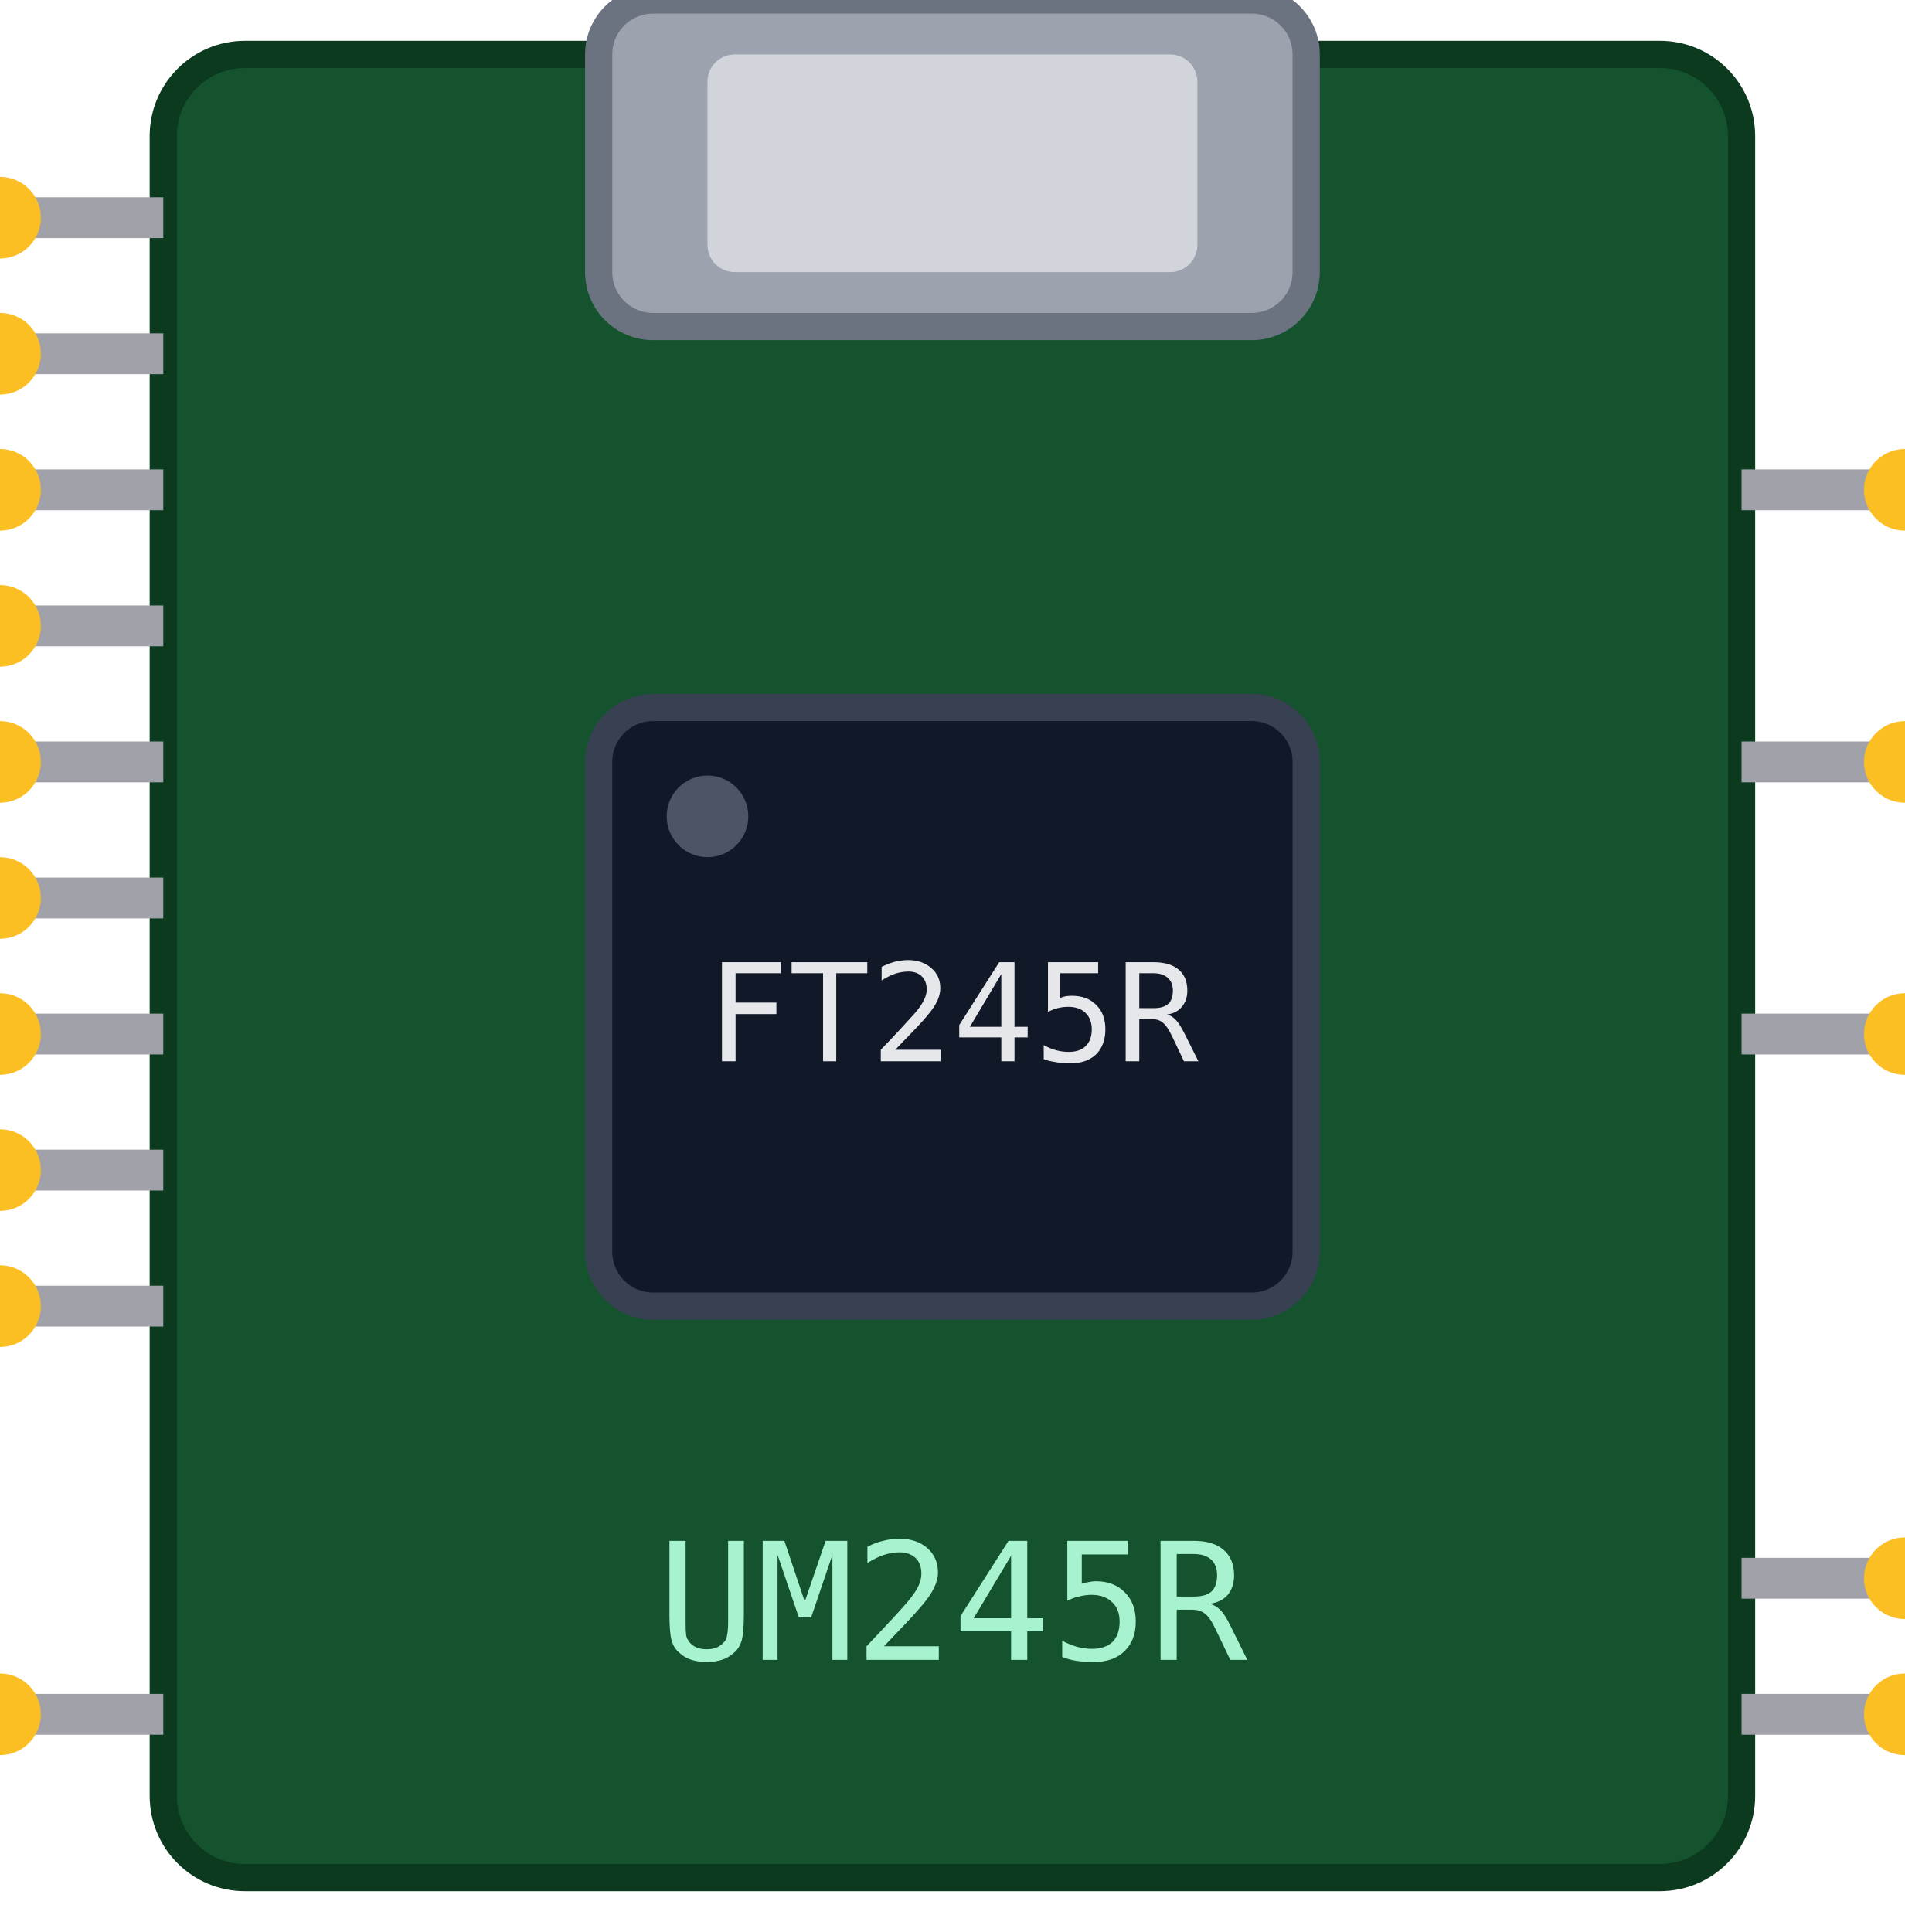
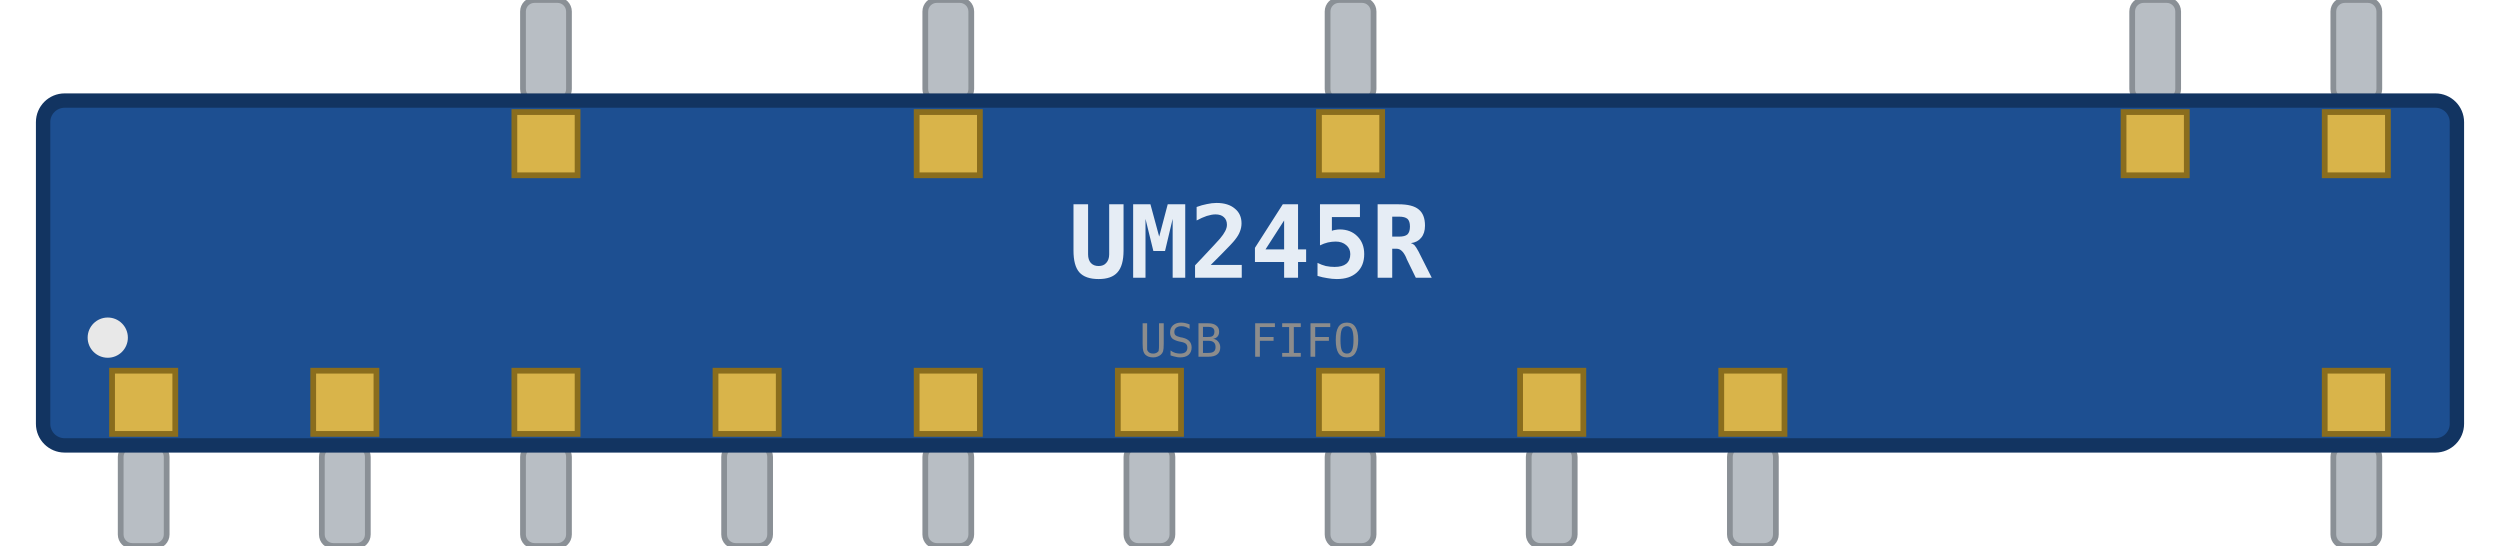
- <svg xmlns="http://www.w3.org/2000/svg" viewBox="0 0 70 71" width="70" height="71">
-   <rect x="6" y="2" width="58" height="67" rx="3" fill="#14532d" stroke="#0c3a1f" stroke-width="1" />
-   <rect x="22" y="0" width="26" height="12" rx="2" fill="#9ca3af" stroke="#6b7280" stroke-width="1" />
-   <rect x="26" y="2" width="18" height="8" rx="1" fill="#d1d5db" />
-   <rect x="22" y="26" width="26" height="22" rx="2" fill="#111827" stroke="#374151" stroke-width="1" />
-   <circle cx="26" cy="30" r="1.5" fill="#4b5563" />
-   <text x="35" y="39" text-anchor="middle" fill="#e5e7eb" font-size="5" font-family="monospace">FT245R</text>
-   <text x="35" y="61" text-anchor="middle" fill="#a7f3d0" font-size="6" font-family="monospace">UM245R</text>
-   <g stroke="#a1a1aa" stroke-width="1.5">
-     <line x1="0" y1="8" x2="6" y2="8" />
-     <line x1="0" y1="13" x2="6" y2="13" />
-     <line x1="0" y1="18" x2="6" y2="18" />
-     <line x1="0" y1="23" x2="6" y2="23" />
-     <line x1="0" y1="28" x2="6" y2="28" />
-     <line x1="0" y1="33" x2="6" y2="33" />
-     <line x1="0" y1="38" x2="6" y2="38" />
-     <line x1="0" y1="43" x2="6" y2="43" />
-     <line x1="0" y1="48" x2="6" y2="48" />
-     <line x1="0" y1="63" x2="6" y2="63" />
-     <line x1="64" y1="18" x2="70" y2="18" />
-     <line x1="64" y1="28" x2="70" y2="28" />
-     <line x1="64" y1="38" x2="70" y2="38" />
-     <line x1="64" y1="58" x2="70" y2="58" />
-     <line x1="64" y1="63" x2="70" y2="63" />
-   </g>
-   <g fill="#fbbf24">
-     <circle cx="0" cy="8" r="1.5" />
-     <circle cx="0" cy="13" r="1.5" />
-     <circle cx="0" cy="18" r="1.5" />
-     <circle cx="0" cy="23" r="1.5" />
-     <circle cx="0" cy="28" r="1.5" />
-     <circle cx="0" cy="33" r="1.5" />
-     <circle cx="0" cy="38" r="1.5" />
-     <circle cx="0" cy="43" r="1.5" />
-     <circle cx="0" cy="48" r="1.5" />
-     <circle cx="0" cy="63" r="1.5" />
-     <circle cx="70" cy="18" r="1.5" />
-     <circle cx="70" cy="28" r="1.5" />
-     <circle cx="70" cy="38" r="1.5" />
-     <circle cx="70" cy="58" r="1.5" />
-     <circle cx="70" cy="63" r="1.5" />
-   </g>
+ <svg xmlns="http://www.w3.org/2000/svg" viewBox="0 0 174 38" width="174" height="38">
+   <rect x="8.4" y="31" width="3.2" height="7" rx="0.8" fill="#b8bec4" stroke="#8a9096" stroke-width="0.4" />
+   <rect x="22.4" y="31" width="3.2" height="7" rx="0.8" fill="#b8bec4" stroke="#8a9096" stroke-width="0.4" />
+   <rect x="36.4" y="31" width="3.2" height="7" rx="0.8" fill="#b8bec4" stroke="#8a9096" stroke-width="0.4" />
+   <rect x="50.4" y="31" width="3.2" height="7" rx="0.8" fill="#b8bec4" stroke="#8a9096" stroke-width="0.4" />
+   <rect x="64.4" y="31" width="3.2" height="7" rx="0.8" fill="#b8bec4" stroke="#8a9096" stroke-width="0.4" />
+   <rect x="78.4" y="31" width="3.2" height="7" rx="0.8" fill="#b8bec4" stroke="#8a9096" stroke-width="0.4" />
+   <rect x="92.4" y="31" width="3.2" height="7" rx="0.8" fill="#b8bec4" stroke="#8a9096" stroke-width="0.4" />
+   <rect x="106.4" y="31" width="3.2" height="7" rx="0.8" fill="#b8bec4" stroke="#8a9096" stroke-width="0.4" />
+   <rect x="120.4" y="31" width="3.2" height="7" rx="0.8" fill="#b8bec4" stroke="#8a9096" stroke-width="0.4" />
+   <rect x="162.4" y="31" width="3.2" height="7" rx="0.8" fill="#b8bec4" stroke="#8a9096" stroke-width="0.4" />
+   <rect x="162.4" y="0" width="3.2" height="7" rx="0.8" fill="#b8bec4" stroke="#8a9096" stroke-width="0.4" />
+   <rect x="148.4" y="0" width="3.2" height="7" rx="0.8" fill="#b8bec4" stroke="#8a9096" stroke-width="0.4" />
+   <rect x="92.4" y="0" width="3.2" height="7" rx="0.8" fill="#b8bec4" stroke="#8a9096" stroke-width="0.4" />
+   <rect x="64.4" y="0" width="3.2" height="7" rx="0.8" fill="#b8bec4" stroke="#8a9096" stroke-width="0.4" />
+   <rect x="36.4" y="0" width="3.2" height="7" rx="0.8" fill="#b8bec4" stroke="#8a9096" stroke-width="0.4" />
+   <rect x="3" y="7" width="168" height="24" rx="1.5" fill="#1d4f91" stroke="#123461" stroke-width="1" />
+   <rect x="7.8" y="25.8" width="4.4" height="4.4" fill="#d9b44a" stroke="#8a6d1d" stroke-width="0.4" />
+   <rect x="21.8" y="25.8" width="4.4" height="4.4" fill="#d9b44a" stroke="#8a6d1d" stroke-width="0.4" />
+   <rect x="35.8" y="25.8" width="4.4" height="4.4" fill="#d9b44a" stroke="#8a6d1d" stroke-width="0.4" />
+   <rect x="49.8" y="25.8" width="4.4" height="4.4" fill="#d9b44a" stroke="#8a6d1d" stroke-width="0.4" />
+   <rect x="63.8" y="25.8" width="4.4" height="4.4" fill="#d9b44a" stroke="#8a6d1d" stroke-width="0.4" />
+   <rect x="77.8" y="25.8" width="4.4" height="4.4" fill="#d9b44a" stroke="#8a6d1d" stroke-width="0.4" />
+   <rect x="91.8" y="25.8" width="4.4" height="4.4" fill="#d9b44a" stroke="#8a6d1d" stroke-width="0.4" />
+   <rect x="105.8" y="25.8" width="4.4" height="4.4" fill="#d9b44a" stroke="#8a6d1d" stroke-width="0.4" />
+   <rect x="119.8" y="25.8" width="4.4" height="4.4" fill="#d9b44a" stroke="#8a6d1d" stroke-width="0.4" />
+   <rect x="161.8" y="25.8" width="4.4" height="4.4" fill="#d9b44a" stroke="#8a6d1d" stroke-width="0.4" />
+   <rect x="161.8" y="7.8" width="4.4" height="4.4" fill="#d9b44a" stroke="#8a6d1d" stroke-width="0.4" />
+   <rect x="147.8" y="7.8" width="4.4" height="4.4" fill="#d9b44a" stroke="#8a6d1d" stroke-width="0.4" />
+   <rect x="91.8" y="7.8" width="4.4" height="4.4" fill="#d9b44a" stroke="#8a6d1d" stroke-width="0.4" />
+   <rect x="63.8" y="7.8" width="4.4" height="4.4" fill="#d9b44a" stroke="#8a6d1d" stroke-width="0.4" />
+   <rect x="35.8" y="7.8" width="4.4" height="4.4" fill="#d9b44a" stroke="#8a6d1d" stroke-width="0.4" />
+   <circle cx="7.5" cy="23.5" r="1.4" fill="#e8e8e8" />
+   <text x="87" y="19.33" text-anchor="middle" font-family="monospace" font-size="7" font-weight="bold" fill="#e6edf5">UM245R</text>
+   <text x="87" y="24.83" text-anchor="middle" font-family="monospace" font-size="3.2" fill="#8c8c8c">USB FIFO</text>
</svg>
